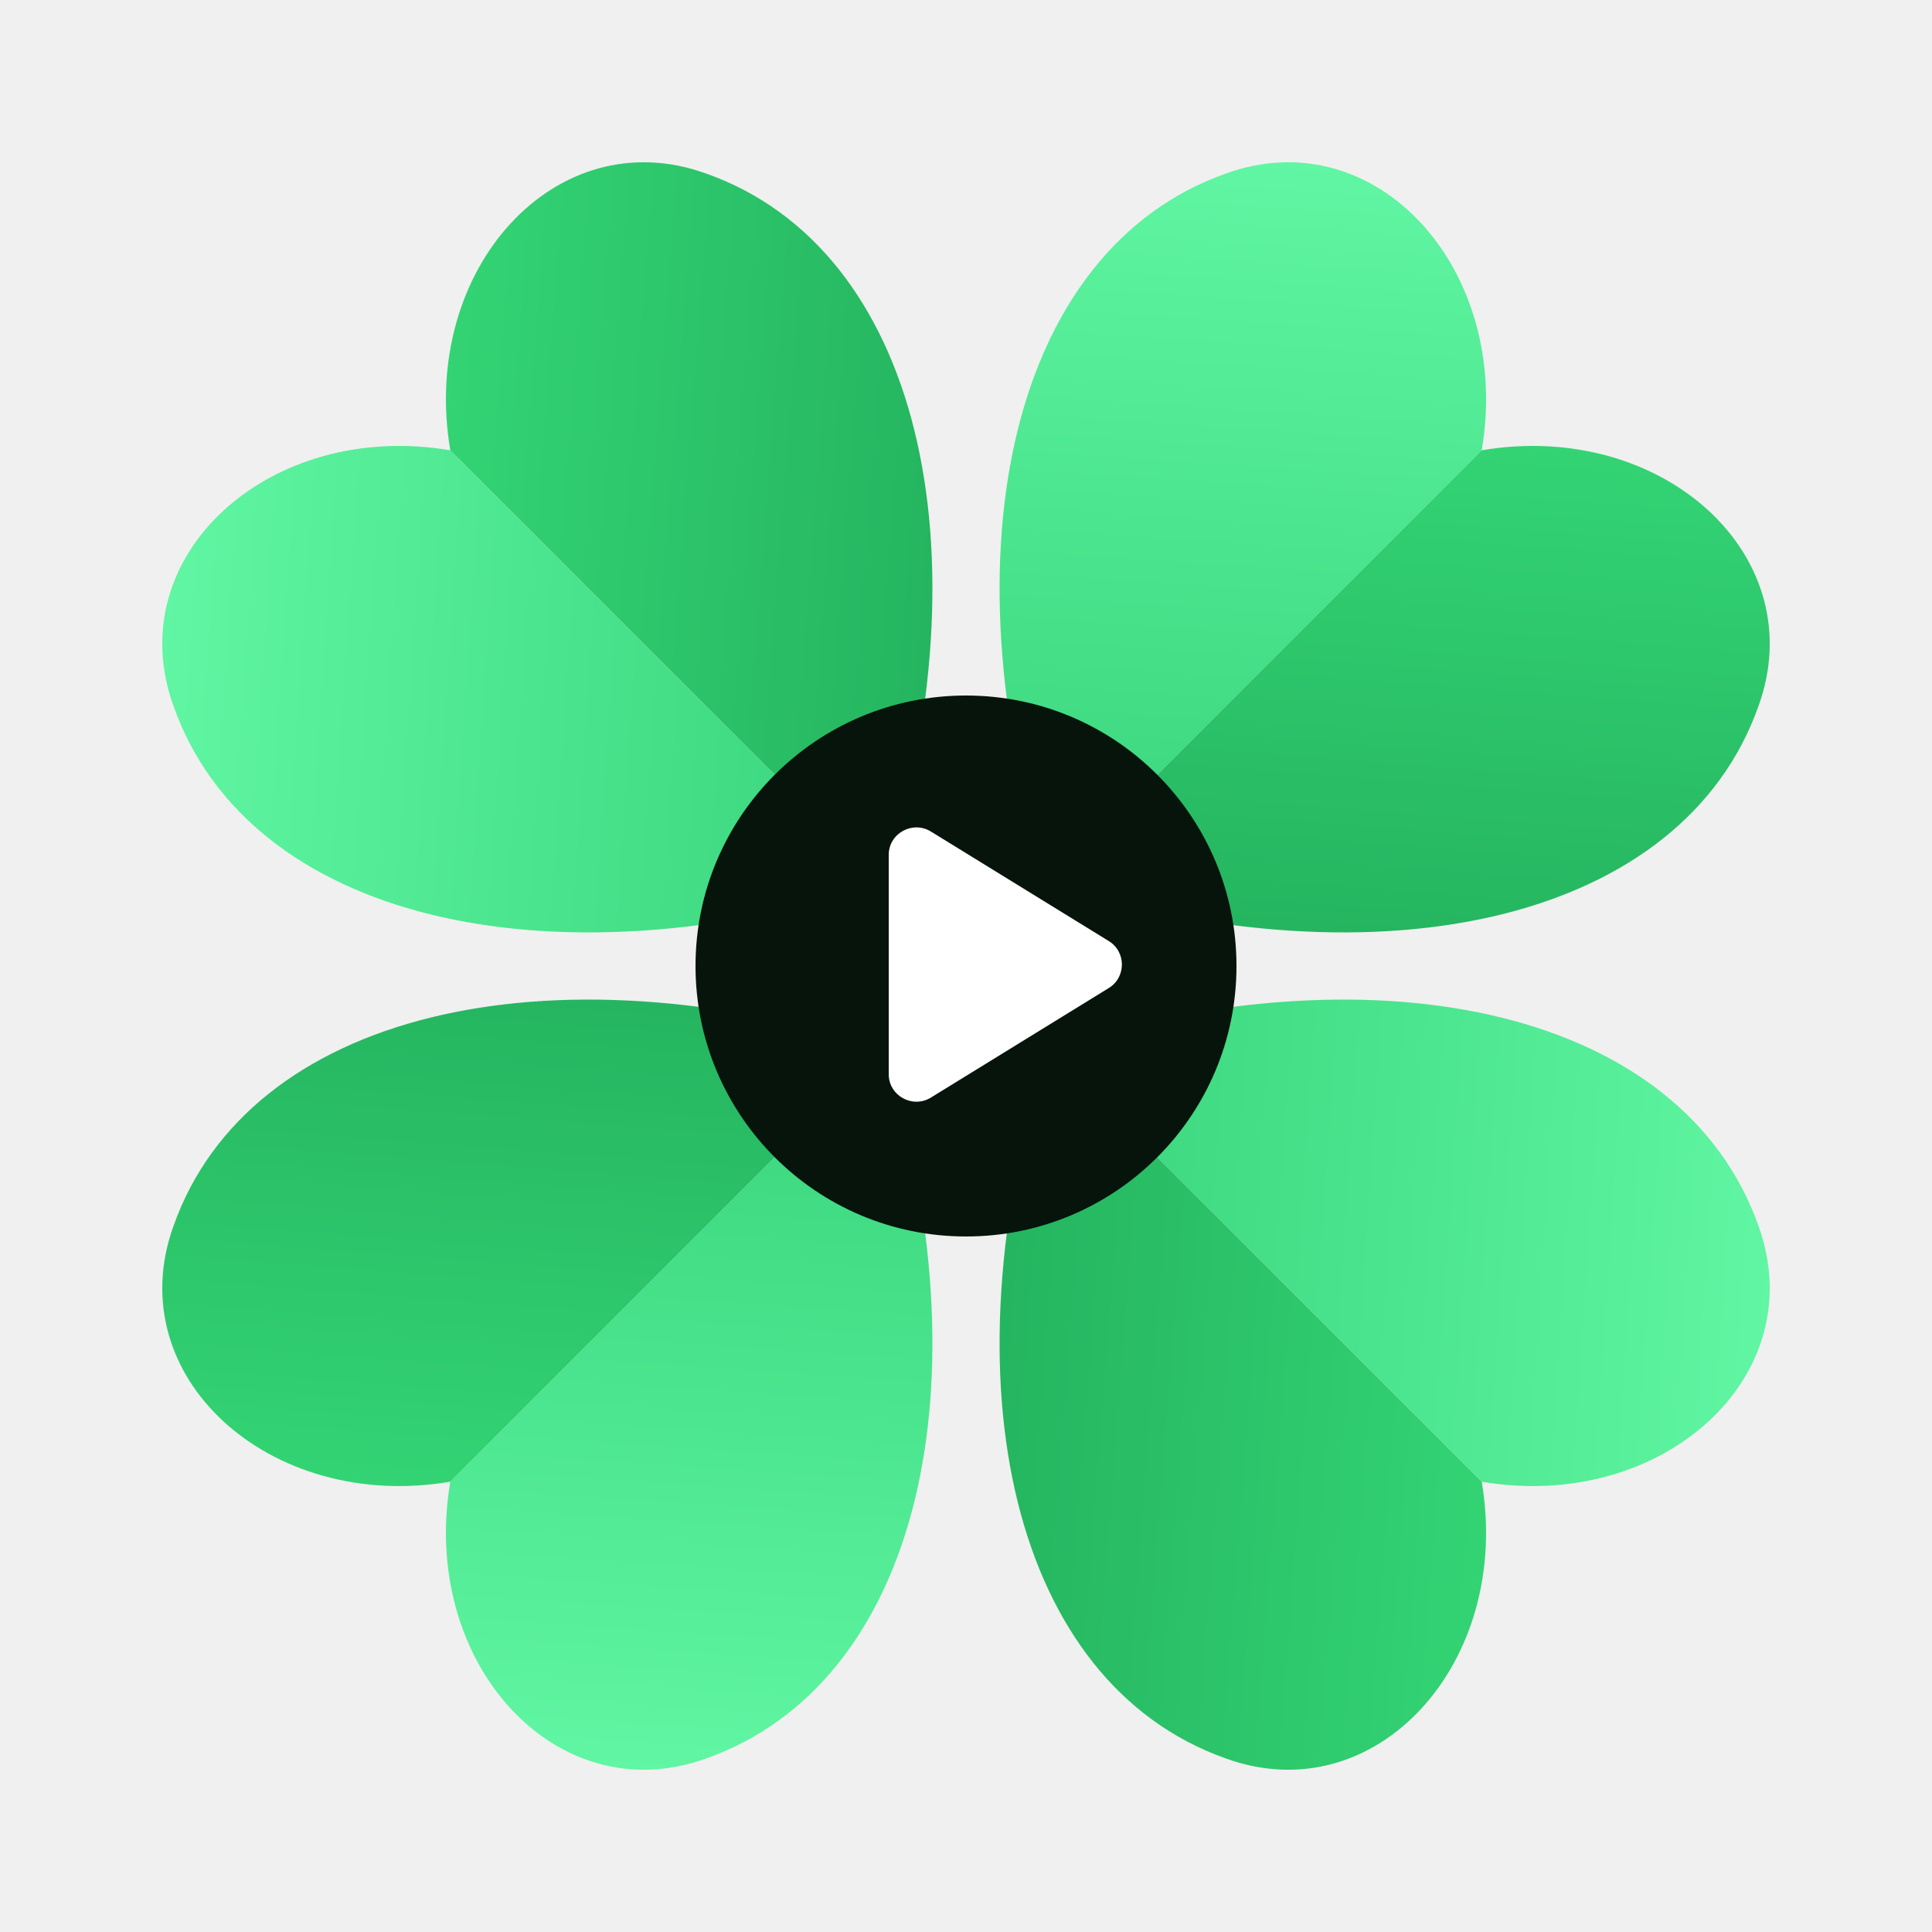
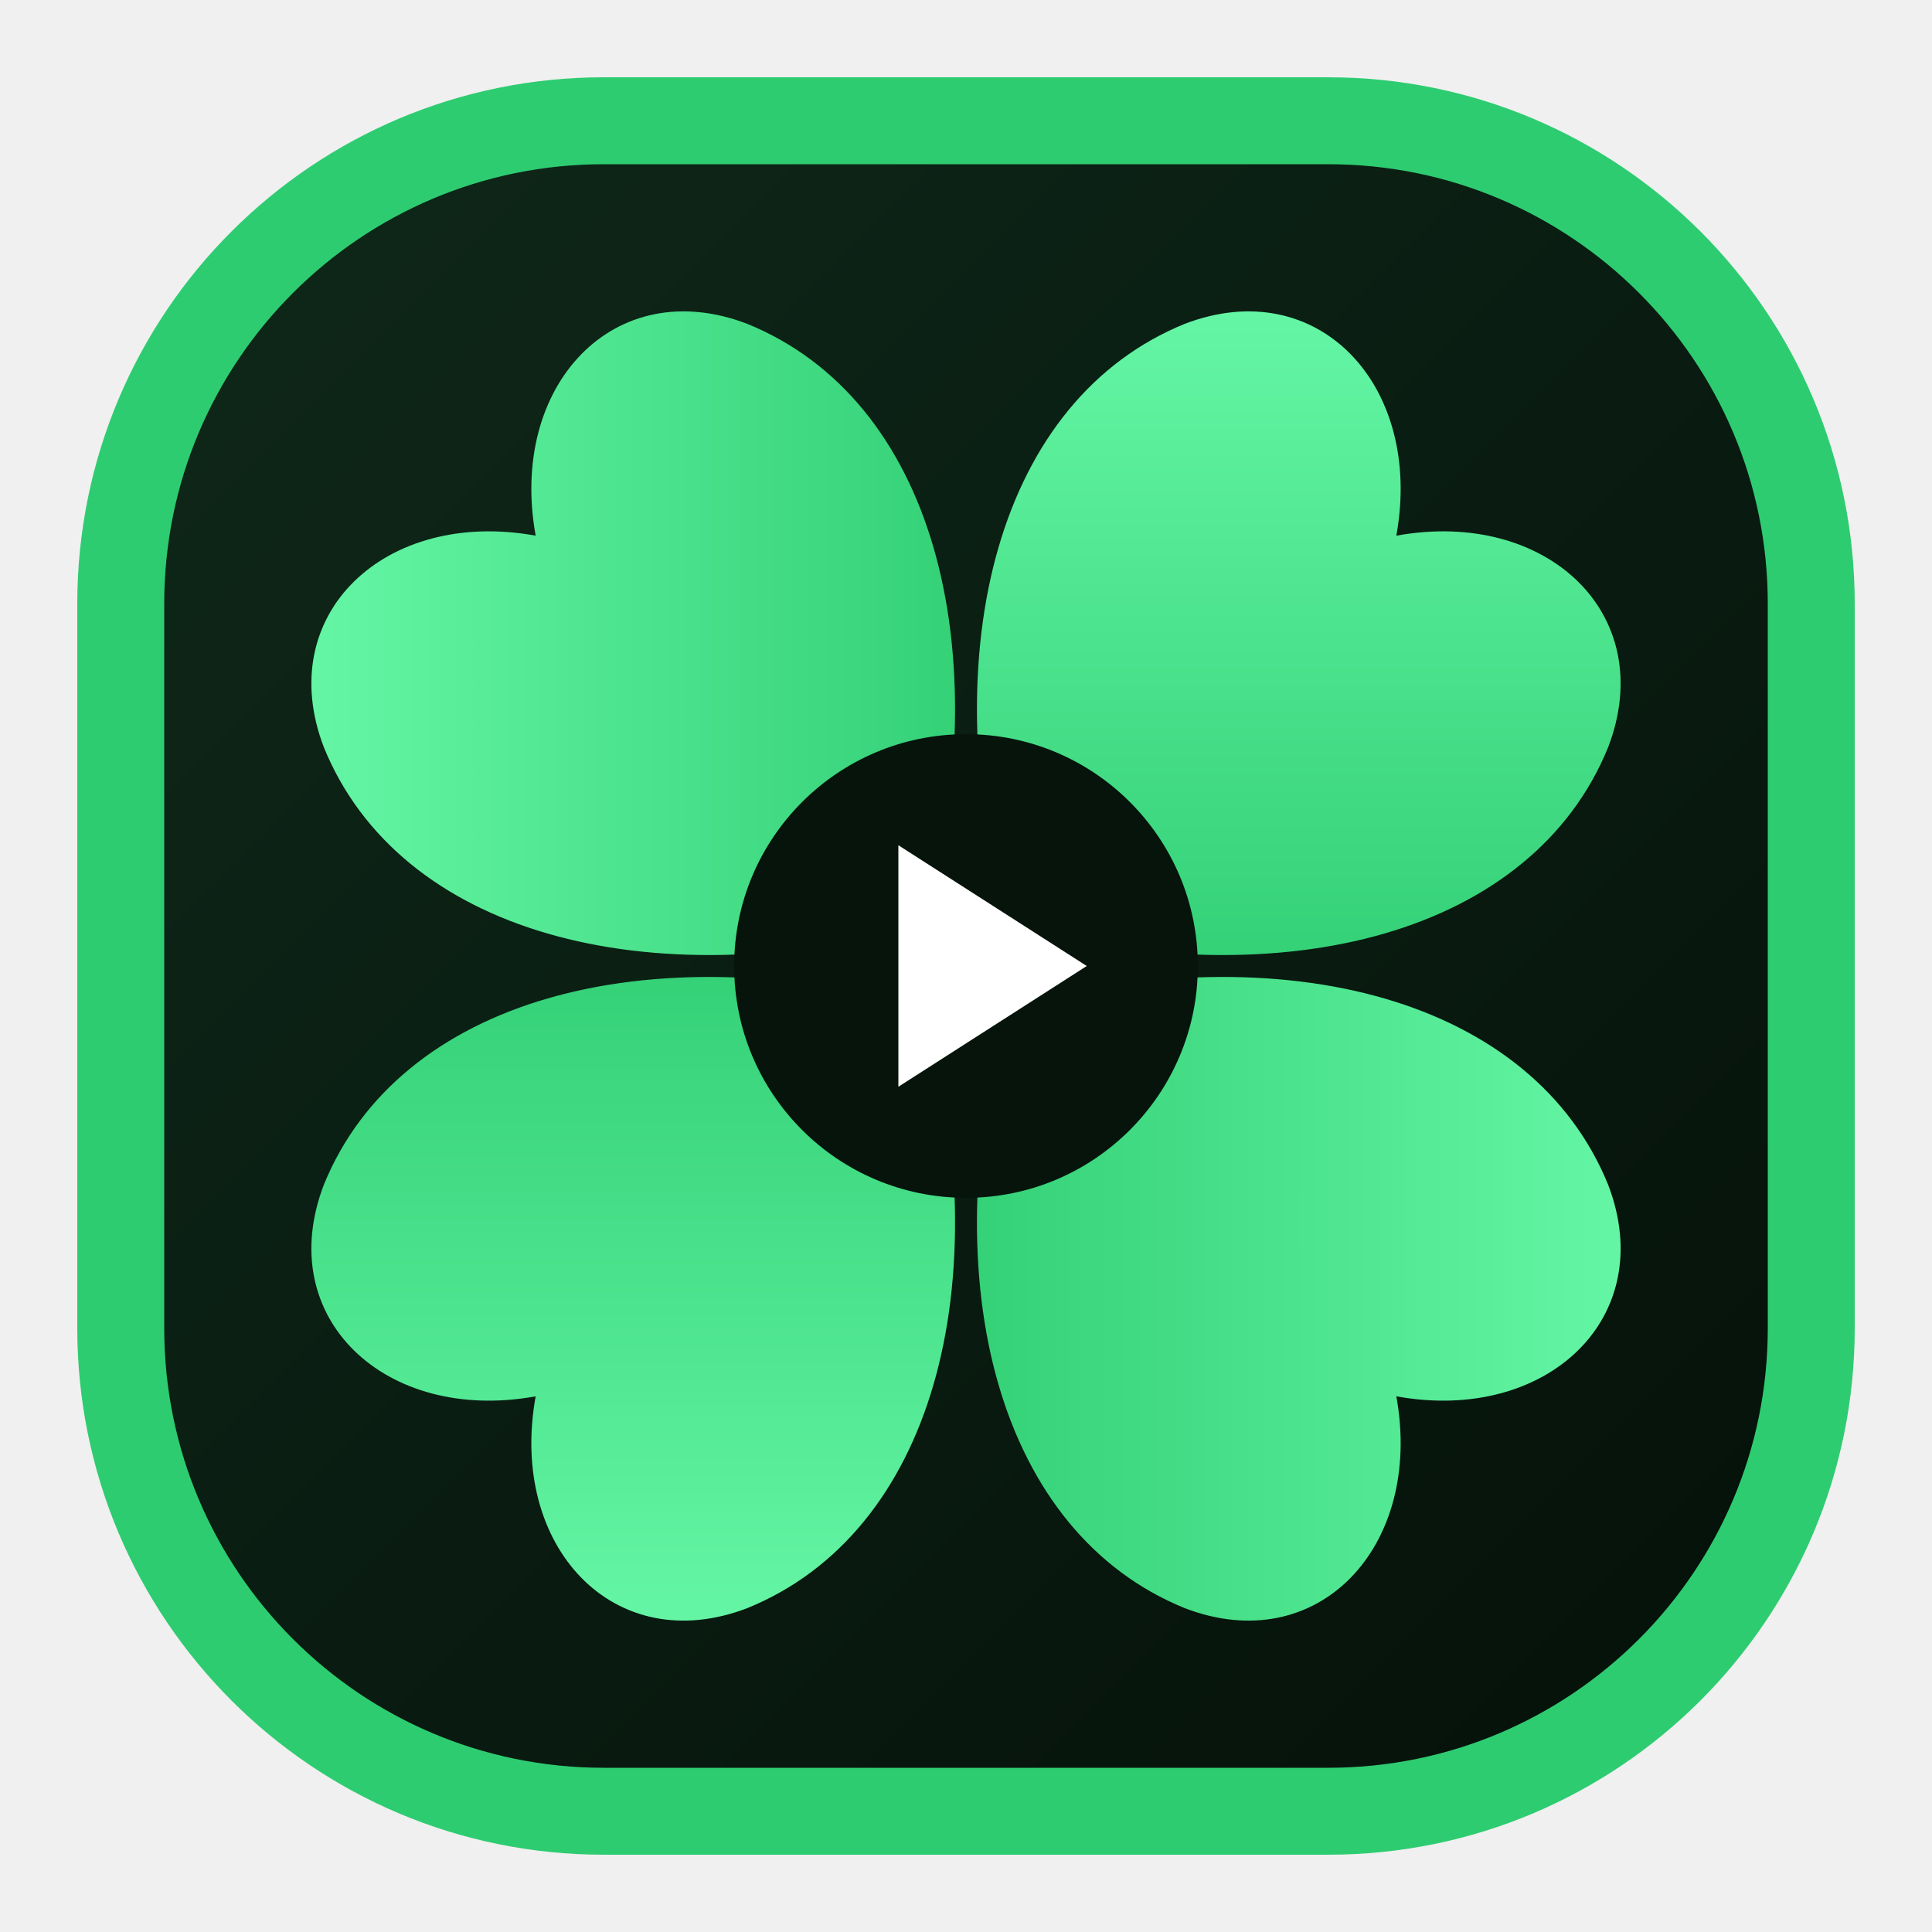
<svg xmlns="http://www.w3.org/2000/svg" width="48" height="48" viewBox="0 0 40 40" fill="none">
  <defs>
-     <linearGradient id="cpg-lit" x1="6" y1="4" x2="34" y2="36" gradientUnits="userSpaceOnUse">
-       <stop offset="0%" stop-color="#6BFFAE" />
+     <linearGradient id="cpg-crest-bg" x1="2" y1="2" x2="38" y2="38" gradientUnits="userSpaceOnUse">
+       <stop offset="0%" stop-color="#0F291A" />
+       <stop offset="100%" stop-color="#051009" />
+     </linearGradient>
+     <linearGradient id="cpg-crest-clover" x1="8" y1="8" x2="32" y2="32" gradientUnits="userSpaceOnUse">
+       <stop offset="0%" stop-color="#70FFB0" />
      <stop offset="55%" stop-color="#2ECC71" />
-       <stop offset="100%" stop-color="#109848" />
-     </linearGradient>
-     <linearGradient id="cpg-shade" x1="8" y1="6" x2="32" y2="34" gradientUnits="userSpaceOnUse">
-       <stop offset="0%" stop-color="#3CE882" />
-       <stop offset="100%" stop-color="#0B7A38" />
+       <stop offset="100%" stop-color="#0F9947" />
    </linearGradient>
  </defs>
-   <g transform="rotate(45 20 20)">
-     <path d="M20 17.6C13.5 14.2 10.2 8.8 12.2 4.6C13.6 1.6 17.8 1.8 20 4.9V17.6Z" fill="url(#cpg-lit)" />
-     <path d="M20 17.6C26.5 14.2 29.8 8.8 27.8 4.6C26.4 1.6 22.2 1.8 20 4.9V17.6Z" fill="url(#cpg-shade)" />
+   <rect x="2.5" y="2.5" width="35" height="35" rx="10" fill="url(#cpg-crest-bg)" stroke="#2ECC71" stroke-width="1.8" />
+   <g fill="url(#cpg-crest-clover)">
+     <path d="M20 18.8C14.8 15.8 12.2 11.2 13.8 7.4C15 4.7 18.2 4.8 20 7.4C21.8 4.8 25 4.7 26.2 7.4C27.8 11.2 25.2 15.8 20 18.8Z" transform="rotate(45 20 20)" />
+     <path d="M20 18.8C14.8 15.8 12.2 11.2 13.8 7.4C15 4.7 18.2 4.8 20 7.4C21.8 4.8 25 4.7 26.2 7.4C27.8 11.2 25.2 15.8 20 18.8Z" transform="rotate(135 20 20)" />
+     <path d="M20 18.8C14.8 15.8 12.2 11.2 13.8 7.4C15 4.7 18.2 4.8 20 7.4C21.8 4.8 25 4.7 26.2 7.4C27.8 11.2 25.2 15.8 20 18.8Z" transform="rotate(225 20 20)" />
+     <path d="M20 18.8C14.8 15.8 12.2 11.2 13.8 7.4C15 4.7 18.2 4.8 20 7.4C21.8 4.8 25 4.7 26.2 7.4C27.8 11.2 25.2 15.8 20 18.8Z" transform="rotate(315 20 20)" />
  </g>
-   <g transform="rotate(135 20 20)">
-     <path d="M20 17.6C13.5 14.2 10.2 8.8 12.2 4.6C13.6 1.6 17.8 1.8 20 4.9V17.6Z" fill="url(#cpg-lit)" />
-     <path d="M20 17.6C26.5 14.2 29.8 8.8 27.8 4.6C26.4 1.6 22.2 1.8 20 4.9V17.6Z" fill="url(#cpg-shade)" />
-   </g>
-   <g transform="rotate(225 20 20)">
-     <path d="M20 17.6C13.5 14.2 10.2 8.8 12.2 4.6C13.6 1.6 17.8 1.8 20 4.9V17.6Z" fill="url(#cpg-lit)" />
-     <path d="M20 17.6C26.5 14.2 29.8 8.8 27.8 4.6C26.4 1.6 22.2 1.8 20 4.9V17.6Z" fill="url(#cpg-shade)" />
-   </g>
-   <g transform="rotate(315 20 20)">
-     <path d="M20 17.6C13.5 14.2 10.2 8.8 12.2 4.6C13.6 1.6 17.8 1.8 20 4.9V17.6Z" fill="url(#cpg-lit)" />
-     <path d="M20 17.6C26.5 14.2 29.8 8.8 27.8 4.6C26.4 1.6 22.2 1.8 20 4.9V17.6Z" fill="url(#cpg-shade)" />
-   </g>
-   <circle cx="20" cy="20" r="5.6" fill="#06140C" />
-   <path d="M18.4 17.1C18.4 16.65 18.9 16.38 19.28 16.62L22.95 18.88C23.32 19.1 23.32 19.64 22.95 19.86L19.28 22.12C18.9 22.36 18.4 22.09 18.4 21.64V17.1Z" transform="translate(0 0.6)" fill="#FFFFFF" />
+   <circle cx="20" cy="20" r="4.8" fill="#06140C" />
+   <path d="M18.6 17.5L22.5 20L18.6 22.5V17.5Z" fill="#FFFFFF" />
</svg>
